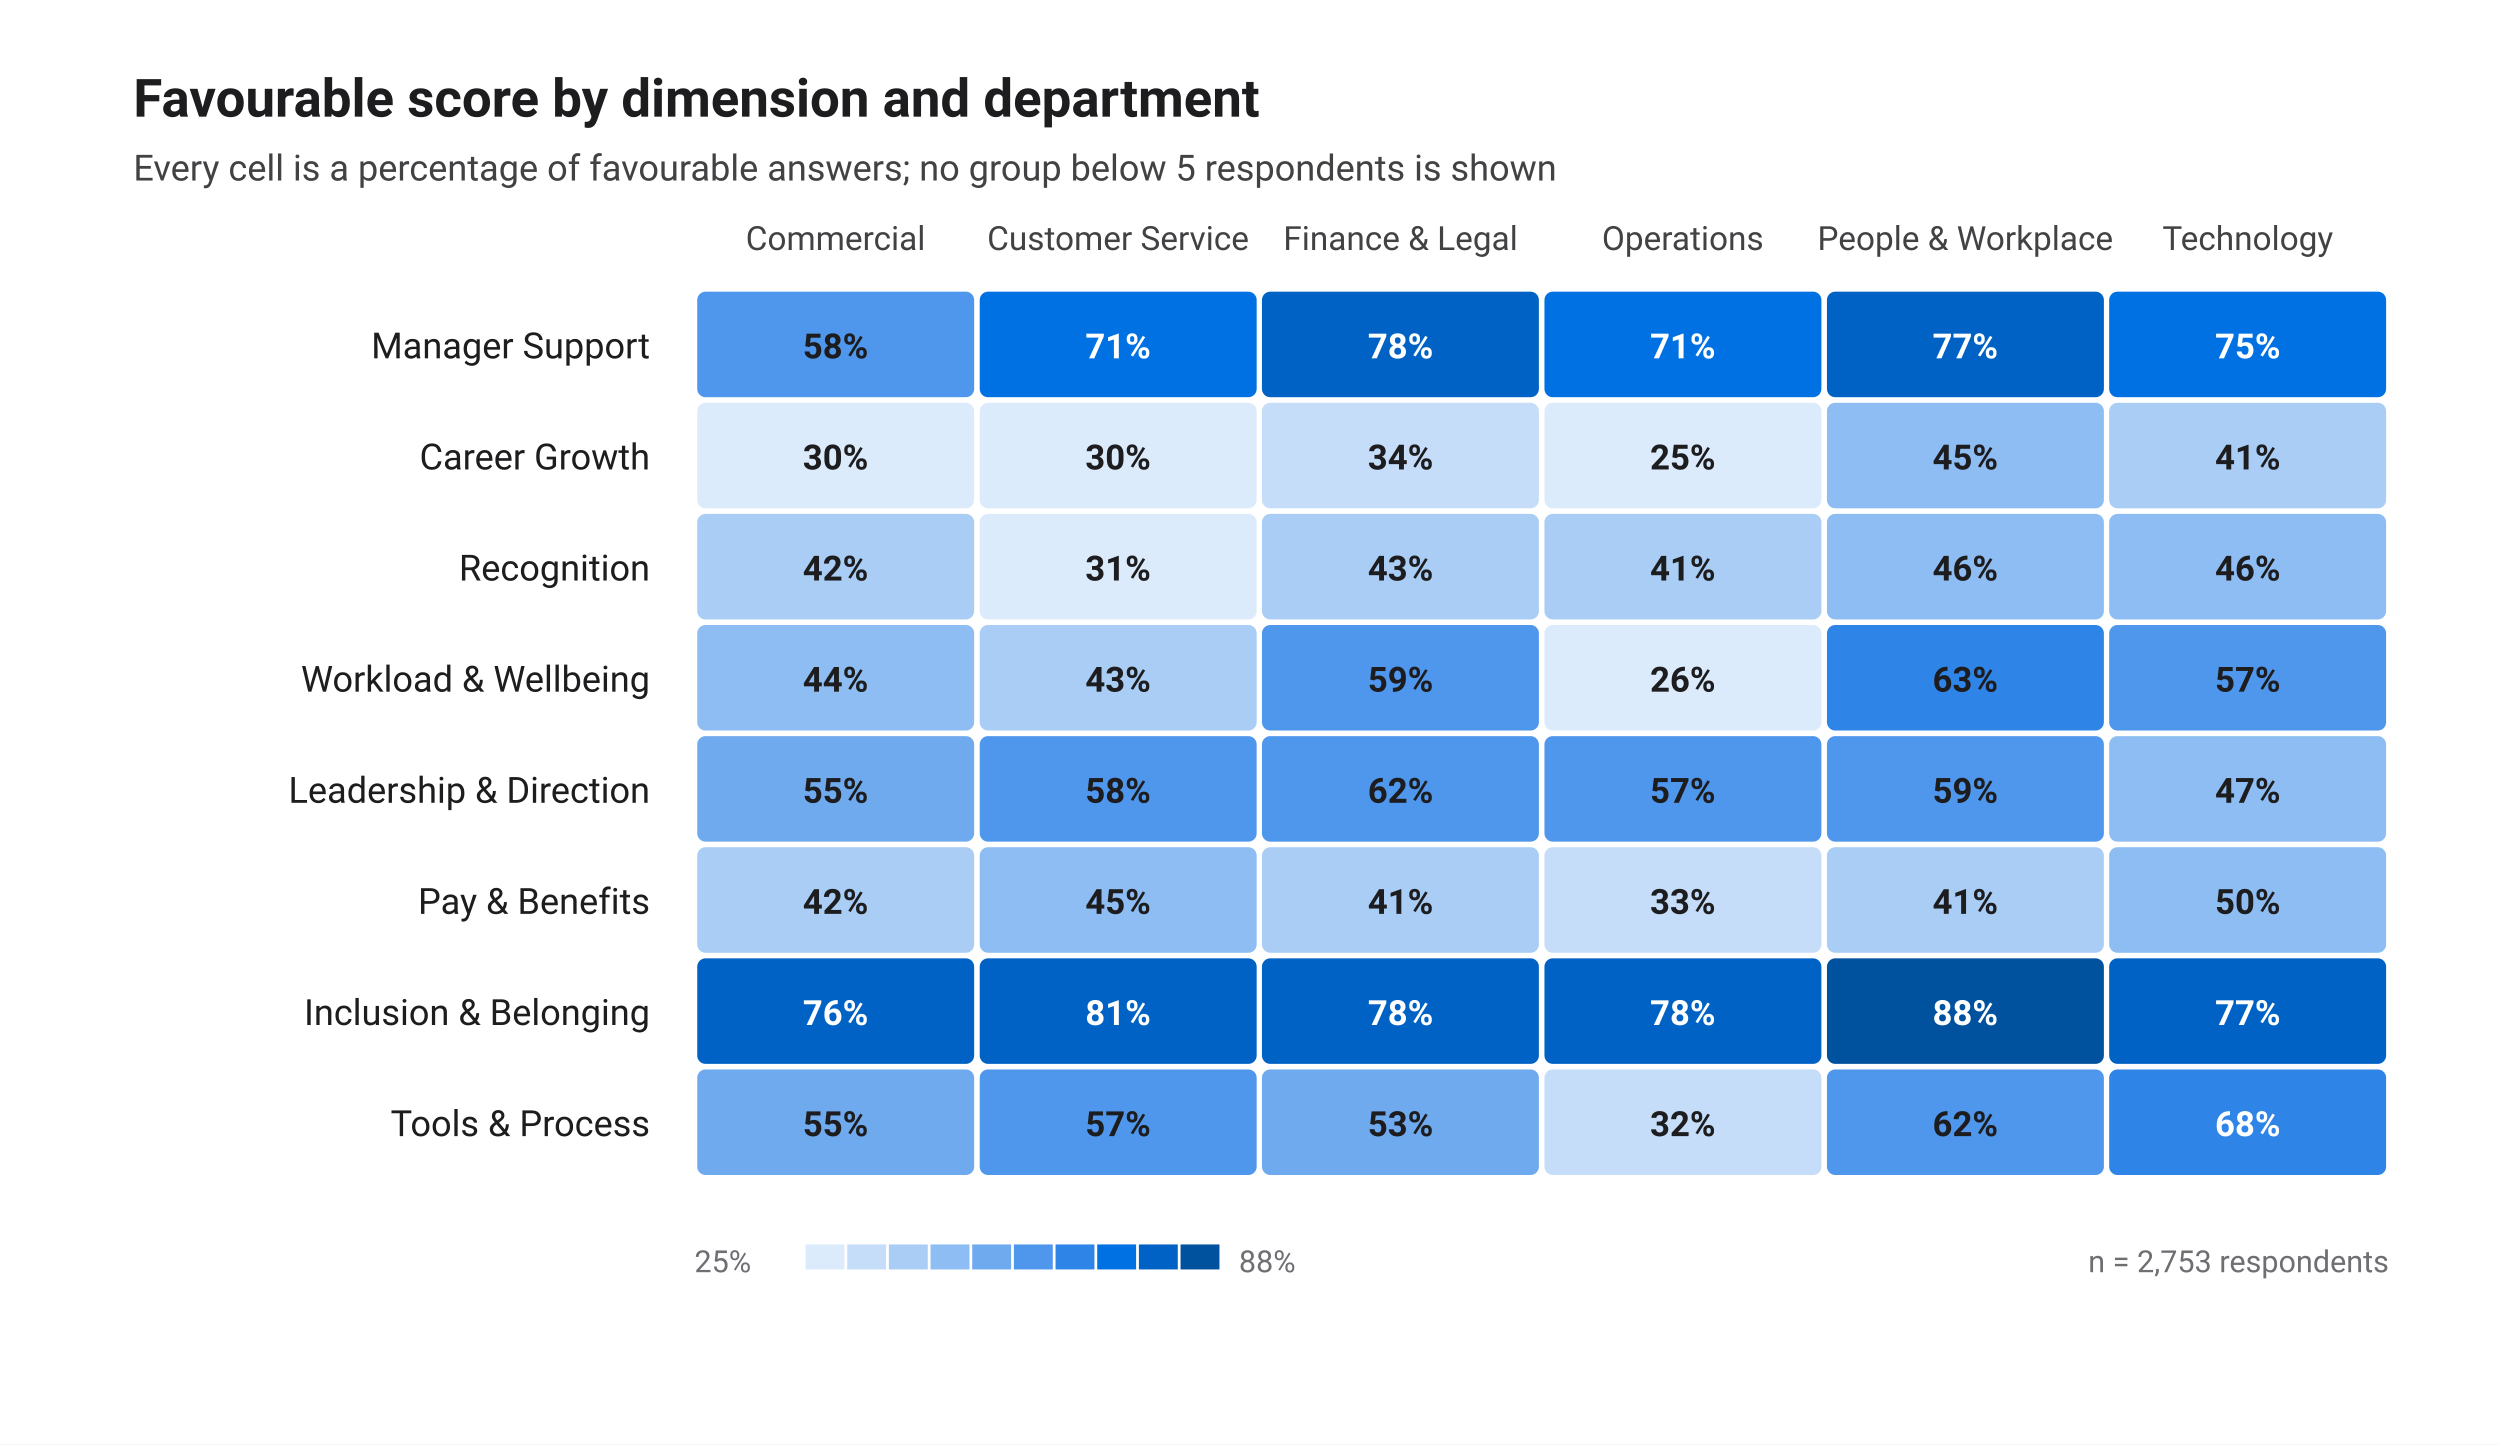
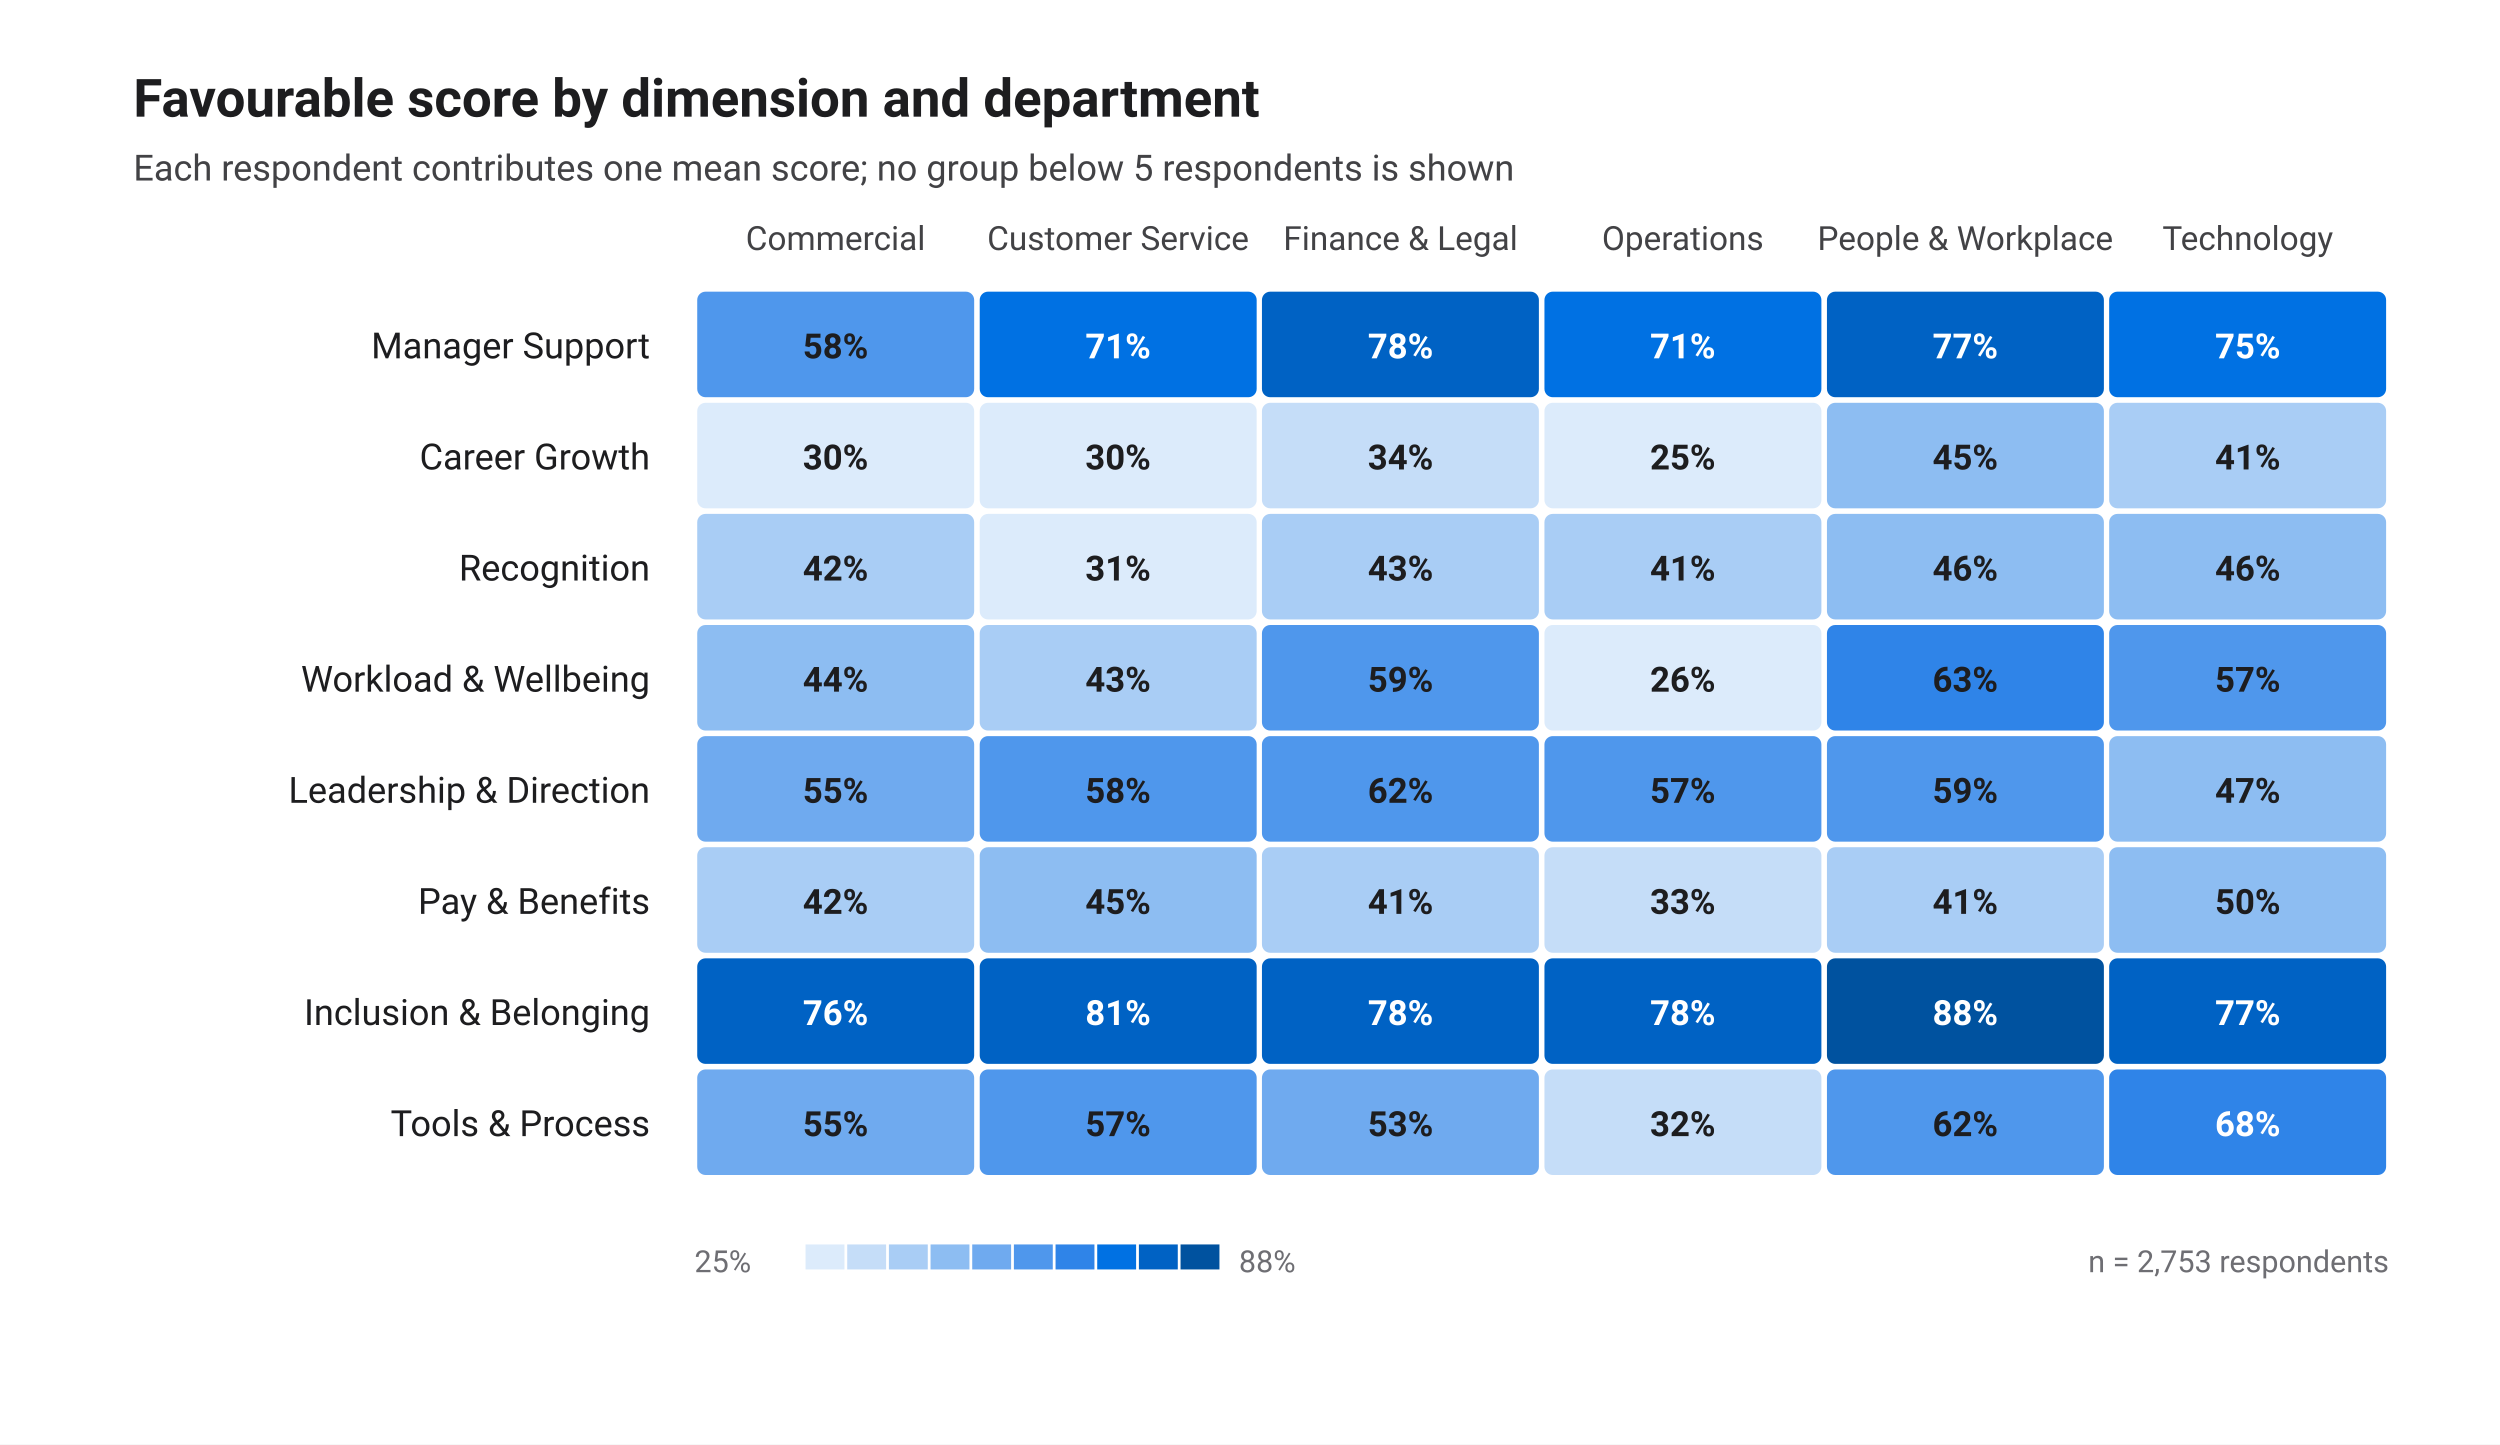
<svg xmlns="http://www.w3.org/2000/svg" viewBox="0 0 900 520" width="900" height="520" role="img">
  <rect width="900" height="520" fill="#ffffff" />
  <text x="48.0" y="42.0" font-family="-apple-system, BlinkMacSystemFont, 'SF Pro Text', 'Segoe UI', Roboto, Helvetica, Arial, sans-serif" font-size="19" fill="#1d1d1f" text-anchor="start" font-weight="600" opacity="1.0">Favourable score by dimension and department</text>
-   <text x="48.0" y="65.0" font-family="-apple-system, BlinkMacSystemFont, 'SF Pro Text', 'Segoe UI', Roboto, Helvetica, Arial, sans-serif" font-size="13" fill="#424245" text-anchor="start" font-weight="400" opacity="1.0">Every cell is a percentage of favourable answers; no group below 5 respondents is shown</text>
+   <text x="48.0" y="65.0" font-family="-apple-system, BlinkMacSystemFont, 'SF Pro Text', 'Segoe UI', Roboto, Helvetica, Arial, sans-serif" font-size="13" fill="#424245" text-anchor="start" font-weight="400" opacity="1.0">Each respondent contributes one mean score; no group below 5 respondents is shown</text>
  <text x="300.8" y="90.0" font-family="-apple-system, BlinkMacSystemFont, 'SF Pro Text', 'Segoe UI', Roboto, Helvetica, Arial, sans-serif" font-size="12" fill="#424245" text-anchor="middle" font-weight="400" opacity="1.0">Commercial</text>
  <text x="402.5" y="90.0" font-family="-apple-system, BlinkMacSystemFont, 'SF Pro Text', 'Segoe UI', Roboto, Helvetica, Arial, sans-serif" font-size="12" fill="#424245" text-anchor="middle" font-weight="400" opacity="1.0">Customer Service</text>
  <text x="504.2" y="90.0" font-family="-apple-system, BlinkMacSystemFont, 'SF Pro Text', 'Segoe UI', Roboto, Helvetica, Arial, sans-serif" font-size="12" fill="#424245" text-anchor="middle" font-weight="400" opacity="1.0">Finance &amp; Legal</text>
  <text x="605.8" y="90.0" font-family="-apple-system, BlinkMacSystemFont, 'SF Pro Text', 'Segoe UI', Roboto, Helvetica, Arial, sans-serif" font-size="12" fill="#424245" text-anchor="middle" font-weight="400" opacity="1.0">Operations</text>
  <text x="707.5" y="90.0" font-family="-apple-system, BlinkMacSystemFont, 'SF Pro Text', 'Segoe UI', Roboto, Helvetica, Arial, sans-serif" font-size="12" fill="#424245" text-anchor="middle" font-weight="400" opacity="1.0">People &amp; Workplace</text>
  <text x="809.2" y="90.0" font-family="-apple-system, BlinkMacSystemFont, 'SF Pro Text', 'Segoe UI', Roboto, Helvetica, Arial, sans-serif" font-size="12" fill="#424245" text-anchor="middle" font-weight="400" opacity="1.0">Technology</text>
  <text x="234.0" y="129.0" font-family="-apple-system, BlinkMacSystemFont, 'SF Pro Text', 'Segoe UI', Roboto, Helvetica, Arial, sans-serif" font-size="13" fill="#1d1d1f" text-anchor="end" font-weight="400" opacity="1.0">Manager Support</text>
  <rect x="251.0" y="105.0" width="99.7" height="38.0" rx="3" fill="#4f97ec" />
  <text x="300.8" y="129.0" font-family="-apple-system, BlinkMacSystemFont, 'SF Pro Text', 'Segoe UI', Roboto, Helvetica, Arial, sans-serif" font-size="12.5" fill="#1d1d1f" text-anchor="middle" font-weight="600" opacity="1.0">58%</text>
  <rect x="352.7" y="105.0" width="99.7" height="38.0" rx="3" fill="#0071e3" />
  <text x="402.5" y="129.0" font-family="-apple-system, BlinkMacSystemFont, 'SF Pro Text', 'Segoe UI', Roboto, Helvetica, Arial, sans-serif" font-size="12.5" fill="#ffffff" text-anchor="middle" font-weight="600" opacity="1.0">71%</text>
  <rect x="454.3" y="105.0" width="99.7" height="38.0" rx="3" fill="#0062c4" />
  <text x="504.2" y="129.0" font-family="-apple-system, BlinkMacSystemFont, 'SF Pro Text', 'Segoe UI', Roboto, Helvetica, Arial, sans-serif" font-size="12.5" fill="#ffffff" text-anchor="middle" font-weight="600" opacity="1.0">78%</text>
  <rect x="556.0" y="105.0" width="99.7" height="38.0" rx="3" fill="#0071e3" />
  <text x="605.8" y="129.0" font-family="-apple-system, BlinkMacSystemFont, 'SF Pro Text', 'Segoe UI', Roboto, Helvetica, Arial, sans-serif" font-size="12.5" fill="#ffffff" text-anchor="middle" font-weight="600" opacity="1.0">71%</text>
  <rect x="657.7" y="105.0" width="99.7" height="38.0" rx="3" fill="#0062c4" />
  <text x="707.5" y="129.0" font-family="-apple-system, BlinkMacSystemFont, 'SF Pro Text', 'Segoe UI', Roboto, Helvetica, Arial, sans-serif" font-size="12.5" fill="#ffffff" text-anchor="middle" font-weight="600" opacity="1.0">77%</text>
  <rect x="759.3" y="105.0" width="99.7" height="38.0" rx="3" fill="#0071e3" />
  <text x="809.2" y="129.0" font-family="-apple-system, BlinkMacSystemFont, 'SF Pro Text', 'Segoe UI', Roboto, Helvetica, Arial, sans-serif" font-size="12.5" fill="#ffffff" text-anchor="middle" font-weight="600" opacity="1.0">75%</text>
  <text x="234.0" y="169.0" font-family="-apple-system, BlinkMacSystemFont, 'SF Pro Text', 'Segoe UI', Roboto, Helvetica, Arial, sans-serif" font-size="13" fill="#1d1d1f" text-anchor="end" font-weight="400" opacity="1.0">Career Growth</text>
  <rect x="251.0" y="145.0" width="99.7" height="38.0" rx="3" fill="#dcebfb" />
  <text x="300.8" y="169.0" font-family="-apple-system, BlinkMacSystemFont, 'SF Pro Text', 'Segoe UI', Roboto, Helvetica, Arial, sans-serif" font-size="12.5" fill="#1d1d1f" text-anchor="middle" font-weight="600" opacity="1.0">30%</text>
  <rect x="352.7" y="145.0" width="99.7" height="38.0" rx="3" fill="#dcebfb" />
  <text x="402.5" y="169.0" font-family="-apple-system, BlinkMacSystemFont, 'SF Pro Text', 'Segoe UI', Roboto, Helvetica, Arial, sans-serif" font-size="12.5" fill="#1d1d1f" text-anchor="middle" font-weight="600" opacity="1.0">30%</text>
  <rect x="454.3" y="145.0" width="99.7" height="38.0" rx="3" fill="#c5ddf8" />
  <text x="504.2" y="169.0" font-family="-apple-system, BlinkMacSystemFont, 'SF Pro Text', 'Segoe UI', Roboto, Helvetica, Arial, sans-serif" font-size="12.5" fill="#1d1d1f" text-anchor="middle" font-weight="600" opacity="1.0">34%</text>
  <rect x="556.0" y="145.0" width="99.7" height="38.0" rx="3" fill="#dcebfb" />
  <text x="605.8" y="169.0" font-family="-apple-system, BlinkMacSystemFont, 'SF Pro Text', 'Segoe UI', Roboto, Helvetica, Arial, sans-serif" font-size="12.5" fill="#1d1d1f" text-anchor="middle" font-weight="600" opacity="1.0">25%</text>
  <rect x="657.7" y="145.0" width="99.7" height="38.0" rx="3" fill="#8dbdf2" />
  <text x="707.5" y="169.0" font-family="-apple-system, BlinkMacSystemFont, 'SF Pro Text', 'Segoe UI', Roboto, Helvetica, Arial, sans-serif" font-size="12.5" fill="#1d1d1f" text-anchor="middle" font-weight="600" opacity="1.0">45%</text>
  <rect x="759.3" y="145.0" width="99.7" height="38.0" rx="3" fill="#a9cdf5" />
  <text x="809.2" y="169.0" font-family="-apple-system, BlinkMacSystemFont, 'SF Pro Text', 'Segoe UI', Roboto, Helvetica, Arial, sans-serif" font-size="12.5" fill="#1d1d1f" text-anchor="middle" font-weight="600" opacity="1.0">41%</text>
  <text x="234.0" y="209.0" font-family="-apple-system, BlinkMacSystemFont, 'SF Pro Text', 'Segoe UI', Roboto, Helvetica, Arial, sans-serif" font-size="13" fill="#1d1d1f" text-anchor="end" font-weight="400" opacity="1.0">Recognition</text>
  <rect x="251.0" y="185.0" width="99.7" height="38.0" rx="3" fill="#a9cdf5" />
  <text x="300.8" y="209.0" font-family="-apple-system, BlinkMacSystemFont, 'SF Pro Text', 'Segoe UI', Roboto, Helvetica, Arial, sans-serif" font-size="12.5" fill="#1d1d1f" text-anchor="middle" font-weight="600" opacity="1.0">42%</text>
  <rect x="352.7" y="185.0" width="99.7" height="38.0" rx="3" fill="#dcebfb" />
  <text x="402.5" y="209.0" font-family="-apple-system, BlinkMacSystemFont, 'SF Pro Text', 'Segoe UI', Roboto, Helvetica, Arial, sans-serif" font-size="12.5" fill="#1d1d1f" text-anchor="middle" font-weight="600" opacity="1.0">31%</text>
  <rect x="454.3" y="185.0" width="99.7" height="38.0" rx="3" fill="#a9cdf5" />
  <text x="504.2" y="209.0" font-family="-apple-system, BlinkMacSystemFont, 'SF Pro Text', 'Segoe UI', Roboto, Helvetica, Arial, sans-serif" font-size="12.5" fill="#1d1d1f" text-anchor="middle" font-weight="600" opacity="1.0">43%</text>
  <rect x="556.0" y="185.0" width="99.7" height="38.0" rx="3" fill="#a9cdf5" />
  <text x="605.8" y="209.0" font-family="-apple-system, BlinkMacSystemFont, 'SF Pro Text', 'Segoe UI', Roboto, Helvetica, Arial, sans-serif" font-size="12.5" fill="#1d1d1f" text-anchor="middle" font-weight="600" opacity="1.0">41%</text>
  <rect x="657.7" y="185.0" width="99.7" height="38.0" rx="3" fill="#8dbdf2" />
  <text x="707.5" y="209.0" font-family="-apple-system, BlinkMacSystemFont, 'SF Pro Text', 'Segoe UI', Roboto, Helvetica, Arial, sans-serif" font-size="12.5" fill="#1d1d1f" text-anchor="middle" font-weight="600" opacity="1.0">46%</text>
  <rect x="759.3" y="185.0" width="99.7" height="38.0" rx="3" fill="#8dbdf2" />
  <text x="809.2" y="209.0" font-family="-apple-system, BlinkMacSystemFont, 'SF Pro Text', 'Segoe UI', Roboto, Helvetica, Arial, sans-serif" font-size="12.5" fill="#1d1d1f" text-anchor="middle" font-weight="600" opacity="1.0">46%</text>
  <text x="234.0" y="249.0" font-family="-apple-system, BlinkMacSystemFont, 'SF Pro Text', 'Segoe UI', Roboto, Helvetica, Arial, sans-serif" font-size="13" fill="#1d1d1f" text-anchor="end" font-weight="400" opacity="1.0">Workload &amp; Wellbeing</text>
  <rect x="251.0" y="225.0" width="99.7" height="38.0" rx="3" fill="#8dbdf2" />
  <text x="300.8" y="249.0" font-family="-apple-system, BlinkMacSystemFont, 'SF Pro Text', 'Segoe UI', Roboto, Helvetica, Arial, sans-serif" font-size="12.5" fill="#1d1d1f" text-anchor="middle" font-weight="600" opacity="1.0">44%</text>
  <rect x="352.7" y="225.0" width="99.7" height="38.0" rx="3" fill="#a9cdf5" />
  <text x="402.5" y="249.0" font-family="-apple-system, BlinkMacSystemFont, 'SF Pro Text', 'Segoe UI', Roboto, Helvetica, Arial, sans-serif" font-size="12.5" fill="#1d1d1f" text-anchor="middle" font-weight="600" opacity="1.0">43%</text>
  <rect x="454.3" y="225.0" width="99.7" height="38.0" rx="3" fill="#4f97ec" />
  <text x="504.2" y="249.0" font-family="-apple-system, BlinkMacSystemFont, 'SF Pro Text', 'Segoe UI', Roboto, Helvetica, Arial, sans-serif" font-size="12.5" fill="#1d1d1f" text-anchor="middle" font-weight="600" opacity="1.0">59%</text>
  <rect x="556.0" y="225.0" width="99.7" height="38.0" rx="3" fill="#dcebfb" />
  <text x="605.8" y="249.0" font-family="-apple-system, BlinkMacSystemFont, 'SF Pro Text', 'Segoe UI', Roboto, Helvetica, Arial, sans-serif" font-size="12.5" fill="#1d1d1f" text-anchor="middle" font-weight="600" opacity="1.0">26%</text>
  <rect x="657.7" y="225.0" width="99.7" height="38.0" rx="3" fill="#2f84e8" />
  <text x="707.5" y="249.0" font-family="-apple-system, BlinkMacSystemFont, 'SF Pro Text', 'Segoe UI', Roboto, Helvetica, Arial, sans-serif" font-size="12.5" fill="#1d1d1f" text-anchor="middle" font-weight="600" opacity="1.0">63%</text>
  <rect x="759.3" y="225.0" width="99.7" height="38.0" rx="3" fill="#4f97ec" />
  <text x="809.2" y="249.0" font-family="-apple-system, BlinkMacSystemFont, 'SF Pro Text', 'Segoe UI', Roboto, Helvetica, Arial, sans-serif" font-size="12.5" fill="#1d1d1f" text-anchor="middle" font-weight="600" opacity="1.0">57%</text>
  <text x="234.0" y="289.0" font-family="-apple-system, BlinkMacSystemFont, 'SF Pro Text', 'Segoe UI', Roboto, Helvetica, Arial, sans-serif" font-size="13" fill="#1d1d1f" text-anchor="end" font-weight="400" opacity="1.0">Leadership &amp; Direction</text>
  <rect x="251.0" y="265.0" width="99.7" height="38.0" rx="3" fill="#6faaef" />
  <text x="300.8" y="289.0" font-family="-apple-system, BlinkMacSystemFont, 'SF Pro Text', 'Segoe UI', Roboto, Helvetica, Arial, sans-serif" font-size="12.5" fill="#1d1d1f" text-anchor="middle" font-weight="600" opacity="1.0">55%</text>
  <rect x="352.7" y="265.0" width="99.7" height="38.0" rx="3" fill="#4f97ec" />
  <text x="402.5" y="289.0" font-family="-apple-system, BlinkMacSystemFont, 'SF Pro Text', 'Segoe UI', Roboto, Helvetica, Arial, sans-serif" font-size="12.5" fill="#1d1d1f" text-anchor="middle" font-weight="600" opacity="1.0">58%</text>
  <rect x="454.3" y="265.0" width="99.7" height="38.0" rx="3" fill="#4f97ec" />
  <text x="504.2" y="289.0" font-family="-apple-system, BlinkMacSystemFont, 'SF Pro Text', 'Segoe UI', Roboto, Helvetica, Arial, sans-serif" font-size="12.5" fill="#1d1d1f" text-anchor="middle" font-weight="600" opacity="1.0">62%</text>
  <rect x="556.0" y="265.0" width="99.7" height="38.0" rx="3" fill="#4f97ec" />
  <text x="605.8" y="289.0" font-family="-apple-system, BlinkMacSystemFont, 'SF Pro Text', 'Segoe UI', Roboto, Helvetica, Arial, sans-serif" font-size="12.5" fill="#1d1d1f" text-anchor="middle" font-weight="600" opacity="1.0">57%</text>
  <rect x="657.7" y="265.0" width="99.7" height="38.0" rx="3" fill="#4f97ec" />
  <text x="707.5" y="289.0" font-family="-apple-system, BlinkMacSystemFont, 'SF Pro Text', 'Segoe UI', Roboto, Helvetica, Arial, sans-serif" font-size="12.5" fill="#1d1d1f" text-anchor="middle" font-weight="600" opacity="1.0">59%</text>
  <rect x="759.3" y="265.0" width="99.7" height="38.0" rx="3" fill="#8dbdf2" />
  <text x="809.2" y="289.0" font-family="-apple-system, BlinkMacSystemFont, 'SF Pro Text', 'Segoe UI', Roboto, Helvetica, Arial, sans-serif" font-size="12.5" fill="#1d1d1f" text-anchor="middle" font-weight="600" opacity="1.0">47%</text>
  <text x="234.0" y="329.0" font-family="-apple-system, BlinkMacSystemFont, 'SF Pro Text', 'Segoe UI', Roboto, Helvetica, Arial, sans-serif" font-size="13" fill="#1d1d1f" text-anchor="end" font-weight="400" opacity="1.0">Pay &amp; Benefits</text>
  <rect x="251.0" y="305.0" width="99.7" height="38.0" rx="3" fill="#a9cdf5" />
  <text x="300.8" y="329.0" font-family="-apple-system, BlinkMacSystemFont, 'SF Pro Text', 'Segoe UI', Roboto, Helvetica, Arial, sans-serif" font-size="12.5" fill="#1d1d1f" text-anchor="middle" font-weight="600" opacity="1.0">42%</text>
  <rect x="352.7" y="305.0" width="99.7" height="38.0" rx="3" fill="#8dbdf2" />
  <text x="402.5" y="329.0" font-family="-apple-system, BlinkMacSystemFont, 'SF Pro Text', 'Segoe UI', Roboto, Helvetica, Arial, sans-serif" font-size="12.5" fill="#1d1d1f" text-anchor="middle" font-weight="600" opacity="1.0">45%</text>
  <rect x="454.3" y="305.0" width="99.7" height="38.0" rx="3" fill="#a9cdf5" />
  <text x="504.2" y="329.0" font-family="-apple-system, BlinkMacSystemFont, 'SF Pro Text', 'Segoe UI', Roboto, Helvetica, Arial, sans-serif" font-size="12.5" fill="#1d1d1f" text-anchor="middle" font-weight="600" opacity="1.0">41%</text>
  <rect x="556.0" y="305.0" width="99.7" height="38.0" rx="3" fill="#c5ddf8" />
  <text x="605.8" y="329.0" font-family="-apple-system, BlinkMacSystemFont, 'SF Pro Text', 'Segoe UI', Roboto, Helvetica, Arial, sans-serif" font-size="12.5" fill="#1d1d1f" text-anchor="middle" font-weight="600" opacity="1.0">33%</text>
  <rect x="657.7" y="305.0" width="99.7" height="38.0" rx="3" fill="#a9cdf5" />
  <text x="707.5" y="329.0" font-family="-apple-system, BlinkMacSystemFont, 'SF Pro Text', 'Segoe UI', Roboto, Helvetica, Arial, sans-serif" font-size="12.5" fill="#1d1d1f" text-anchor="middle" font-weight="600" opacity="1.0">41%</text>
  <rect x="759.3" y="305.0" width="99.7" height="38.0" rx="3" fill="#8dbdf2" />
  <text x="809.2" y="329.0" font-family="-apple-system, BlinkMacSystemFont, 'SF Pro Text', 'Segoe UI', Roboto, Helvetica, Arial, sans-serif" font-size="12.5" fill="#1d1d1f" text-anchor="middle" font-weight="600" opacity="1.0">50%</text>
  <text x="234.0" y="369.0" font-family="-apple-system, BlinkMacSystemFont, 'SF Pro Text', 'Segoe UI', Roboto, Helvetica, Arial, sans-serif" font-size="13" fill="#1d1d1f" text-anchor="end" font-weight="400" opacity="1.0">Inclusion &amp; Belonging</text>
  <rect x="251.0" y="345.0" width="99.7" height="38.0" rx="3" fill="#0062c4" />
  <text x="300.8" y="369.0" font-family="-apple-system, BlinkMacSystemFont, 'SF Pro Text', 'Segoe UI', Roboto, Helvetica, Arial, sans-serif" font-size="12.5" fill="#ffffff" text-anchor="middle" font-weight="600" opacity="1.0">76%</text>
  <rect x="352.7" y="345.0" width="99.7" height="38.0" rx="3" fill="#0062c4" />
  <text x="402.5" y="369.0" font-family="-apple-system, BlinkMacSystemFont, 'SF Pro Text', 'Segoe UI', Roboto, Helvetica, Arial, sans-serif" font-size="12.5" fill="#ffffff" text-anchor="middle" font-weight="600" opacity="1.0">81%</text>
  <rect x="454.3" y="345.0" width="99.7" height="38.0" rx="3" fill="#0062c4" />
  <text x="504.2" y="369.0" font-family="-apple-system, BlinkMacSystemFont, 'SF Pro Text', 'Segoe UI', Roboto, Helvetica, Arial, sans-serif" font-size="12.5" fill="#ffffff" text-anchor="middle" font-weight="600" opacity="1.0">78%</text>
  <rect x="556.0" y="345.0" width="99.7" height="38.0" rx="3" fill="#0062c4" />
  <text x="605.8" y="369.0" font-family="-apple-system, BlinkMacSystemFont, 'SF Pro Text', 'Segoe UI', Roboto, Helvetica, Arial, sans-serif" font-size="12.5" fill="#ffffff" text-anchor="middle" font-weight="600" opacity="1.0">78%</text>
  <rect x="657.7" y="345.0" width="99.7" height="38.0" rx="3" fill="#00529f" />
  <text x="707.5" y="369.0" font-family="-apple-system, BlinkMacSystemFont, 'SF Pro Text', 'Segoe UI', Roboto, Helvetica, Arial, sans-serif" font-size="12.5" fill="#ffffff" text-anchor="middle" font-weight="600" opacity="1.0">88%</text>
  <rect x="759.3" y="345.0" width="99.7" height="38.0" rx="3" fill="#0062c4" />
  <text x="809.2" y="369.0" font-family="-apple-system, BlinkMacSystemFont, 'SF Pro Text', 'Segoe UI', Roboto, Helvetica, Arial, sans-serif" font-size="12.5" fill="#ffffff" text-anchor="middle" font-weight="600" opacity="1.0">77%</text>
  <text x="234.0" y="409.0" font-family="-apple-system, BlinkMacSystemFont, 'SF Pro Text', 'Segoe UI', Roboto, Helvetica, Arial, sans-serif" font-size="13" fill="#1d1d1f" text-anchor="end" font-weight="400" opacity="1.0">Tools &amp; Process</text>
  <rect x="251.0" y="385.0" width="99.7" height="38.0" rx="3" fill="#6faaef" />
  <text x="300.8" y="409.0" font-family="-apple-system, BlinkMacSystemFont, 'SF Pro Text', 'Segoe UI', Roboto, Helvetica, Arial, sans-serif" font-size="12.5" fill="#1d1d1f" text-anchor="middle" font-weight="600" opacity="1.0">55%</text>
  <rect x="352.7" y="385.0" width="99.7" height="38.0" rx="3" fill="#4f97ec" />
  <text x="402.5" y="409.0" font-family="-apple-system, BlinkMacSystemFont, 'SF Pro Text', 'Segoe UI', Roboto, Helvetica, Arial, sans-serif" font-size="12.5" fill="#1d1d1f" text-anchor="middle" font-weight="600" opacity="1.0">57%</text>
  <rect x="454.3" y="385.0" width="99.7" height="38.0" rx="3" fill="#6faaef" />
  <text x="504.2" y="409.0" font-family="-apple-system, BlinkMacSystemFont, 'SF Pro Text', 'Segoe UI', Roboto, Helvetica, Arial, sans-serif" font-size="12.5" fill="#1d1d1f" text-anchor="middle" font-weight="600" opacity="1.0">53%</text>
  <rect x="556.0" y="385.0" width="99.7" height="38.0" rx="3" fill="#c5ddf8" />
  <text x="605.8" y="409.0" font-family="-apple-system, BlinkMacSystemFont, 'SF Pro Text', 'Segoe UI', Roboto, Helvetica, Arial, sans-serif" font-size="12.5" fill="#1d1d1f" text-anchor="middle" font-weight="600" opacity="1.0">32%</text>
  <rect x="657.7" y="385.0" width="99.7" height="38.0" rx="3" fill="#4f97ec" />
  <text x="707.5" y="409.0" font-family="-apple-system, BlinkMacSystemFont, 'SF Pro Text', 'Segoe UI', Roboto, Helvetica, Arial, sans-serif" font-size="12.5" fill="#1d1d1f" text-anchor="middle" font-weight="600" opacity="1.0">62%</text>
  <rect x="759.3" y="385.0" width="99.7" height="38.0" rx="3" fill="#2f84e8" />
  <text x="809.2" y="409.0" font-family="-apple-system, BlinkMacSystemFont, 'SF Pro Text', 'Segoe UI', Roboto, Helvetica, Arial, sans-serif" font-size="12.5" fill="#ffffff" text-anchor="middle" font-weight="600" opacity="1.0">68%</text>
  <text x="250.0" y="458.0" font-family="-apple-system, BlinkMacSystemFont, 'SF Pro Text', 'Segoe UI', Roboto, Helvetica, Arial, sans-serif" font-size="11" fill="#6e6e73" text-anchor="start" font-weight="400" opacity="1.0">25%</text>
  <rect x="290" y="448" width="14" height="9" fill="#dcebfb" />
  <rect x="305" y="448" width="14" height="9" fill="#c5ddf8" />
  <rect x="320" y="448" width="14" height="9" fill="#a9cdf5" />
  <rect x="335" y="448" width="14" height="9" fill="#8dbdf2" />
  <rect x="350" y="448" width="14" height="9" fill="#6faaef" />
  <rect x="365" y="448" width="14" height="9" fill="#4f97ec" />
  <rect x="380" y="448" width="14" height="9" fill="#2f84e8" />
  <rect x="395" y="448" width="14" height="9" fill="#0071e3" />
  <rect x="410" y="448" width="14" height="9" fill="#0062c4" />
  <rect x="425" y="448" width="14" height="9" fill="#00529f" />
  <text x="446.0" y="458.0" font-family="-apple-system, BlinkMacSystemFont, 'SF Pro Text', 'Segoe UI', Roboto, Helvetica, Arial, sans-serif" font-size="11" fill="#6e6e73" text-anchor="start" font-weight="400" opacity="1.0">88%</text>
  <text x="860.0" y="458.0" font-family="-apple-system, BlinkMacSystemFont, 'SF Pro Text', 'Segoe UI', Roboto, Helvetica, Arial, sans-serif" font-size="11" fill="#6e6e73" text-anchor="end" font-weight="400" opacity="1.0">n = 2,753 respondents</text>
</svg>
